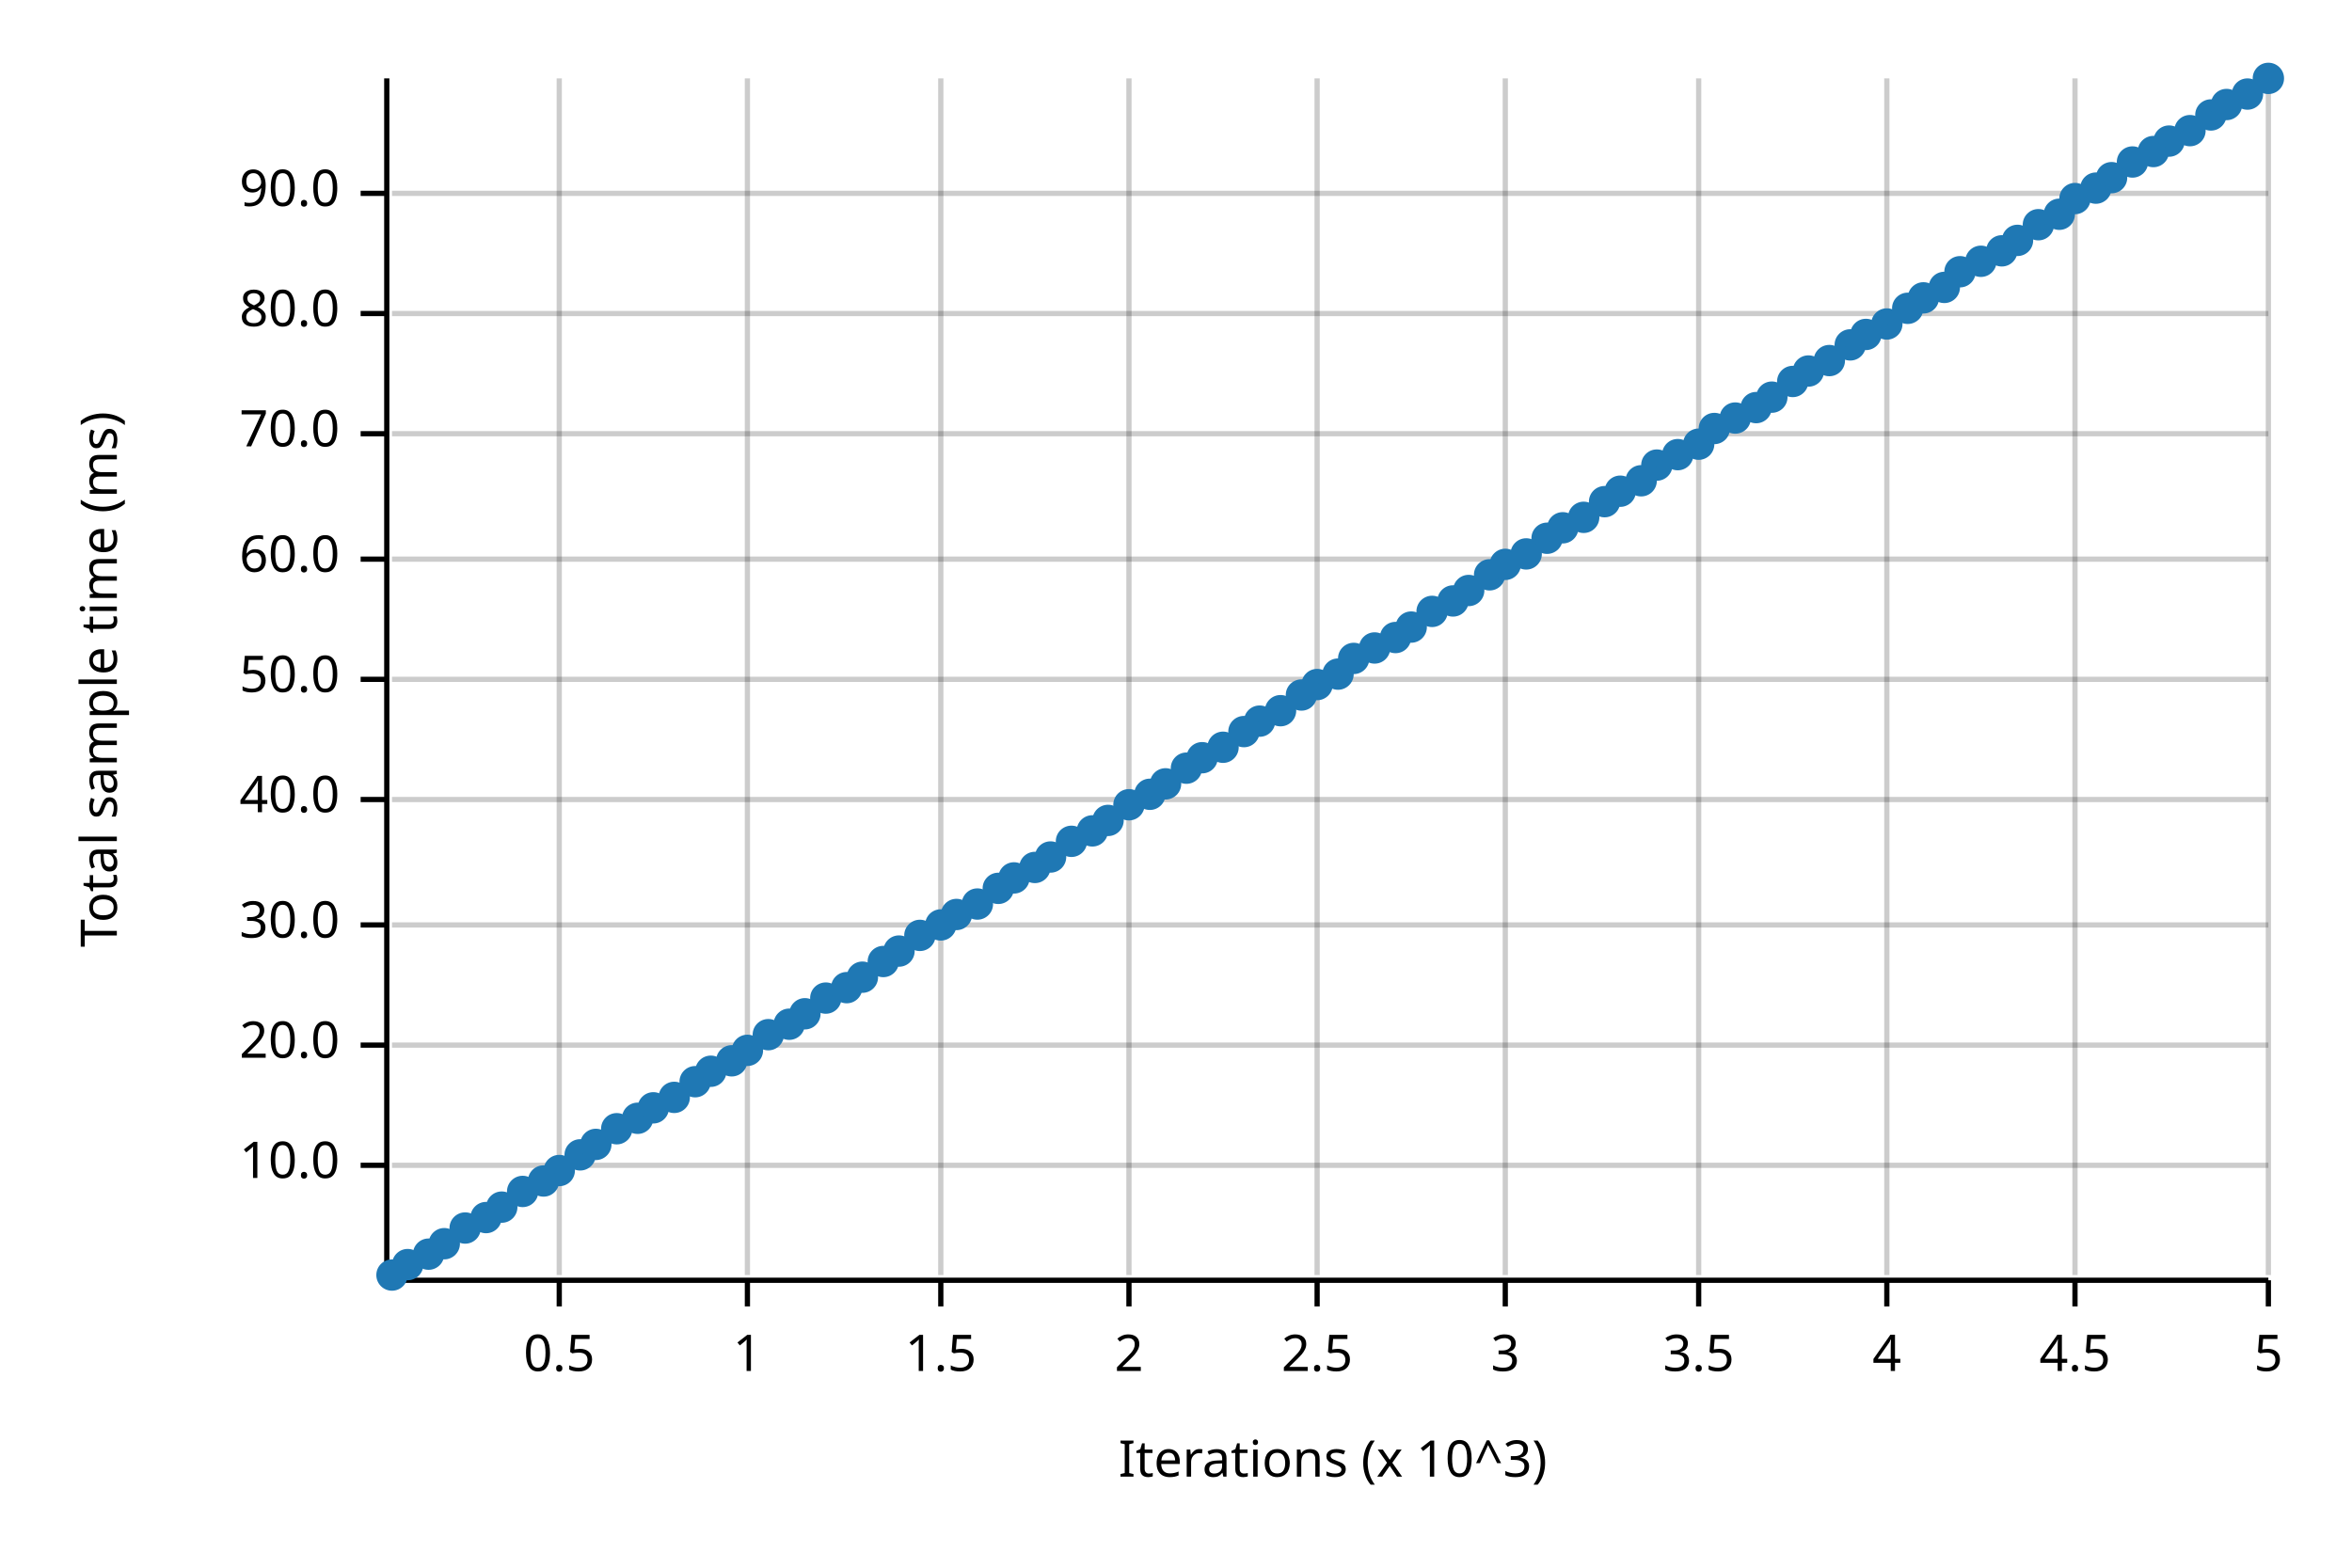
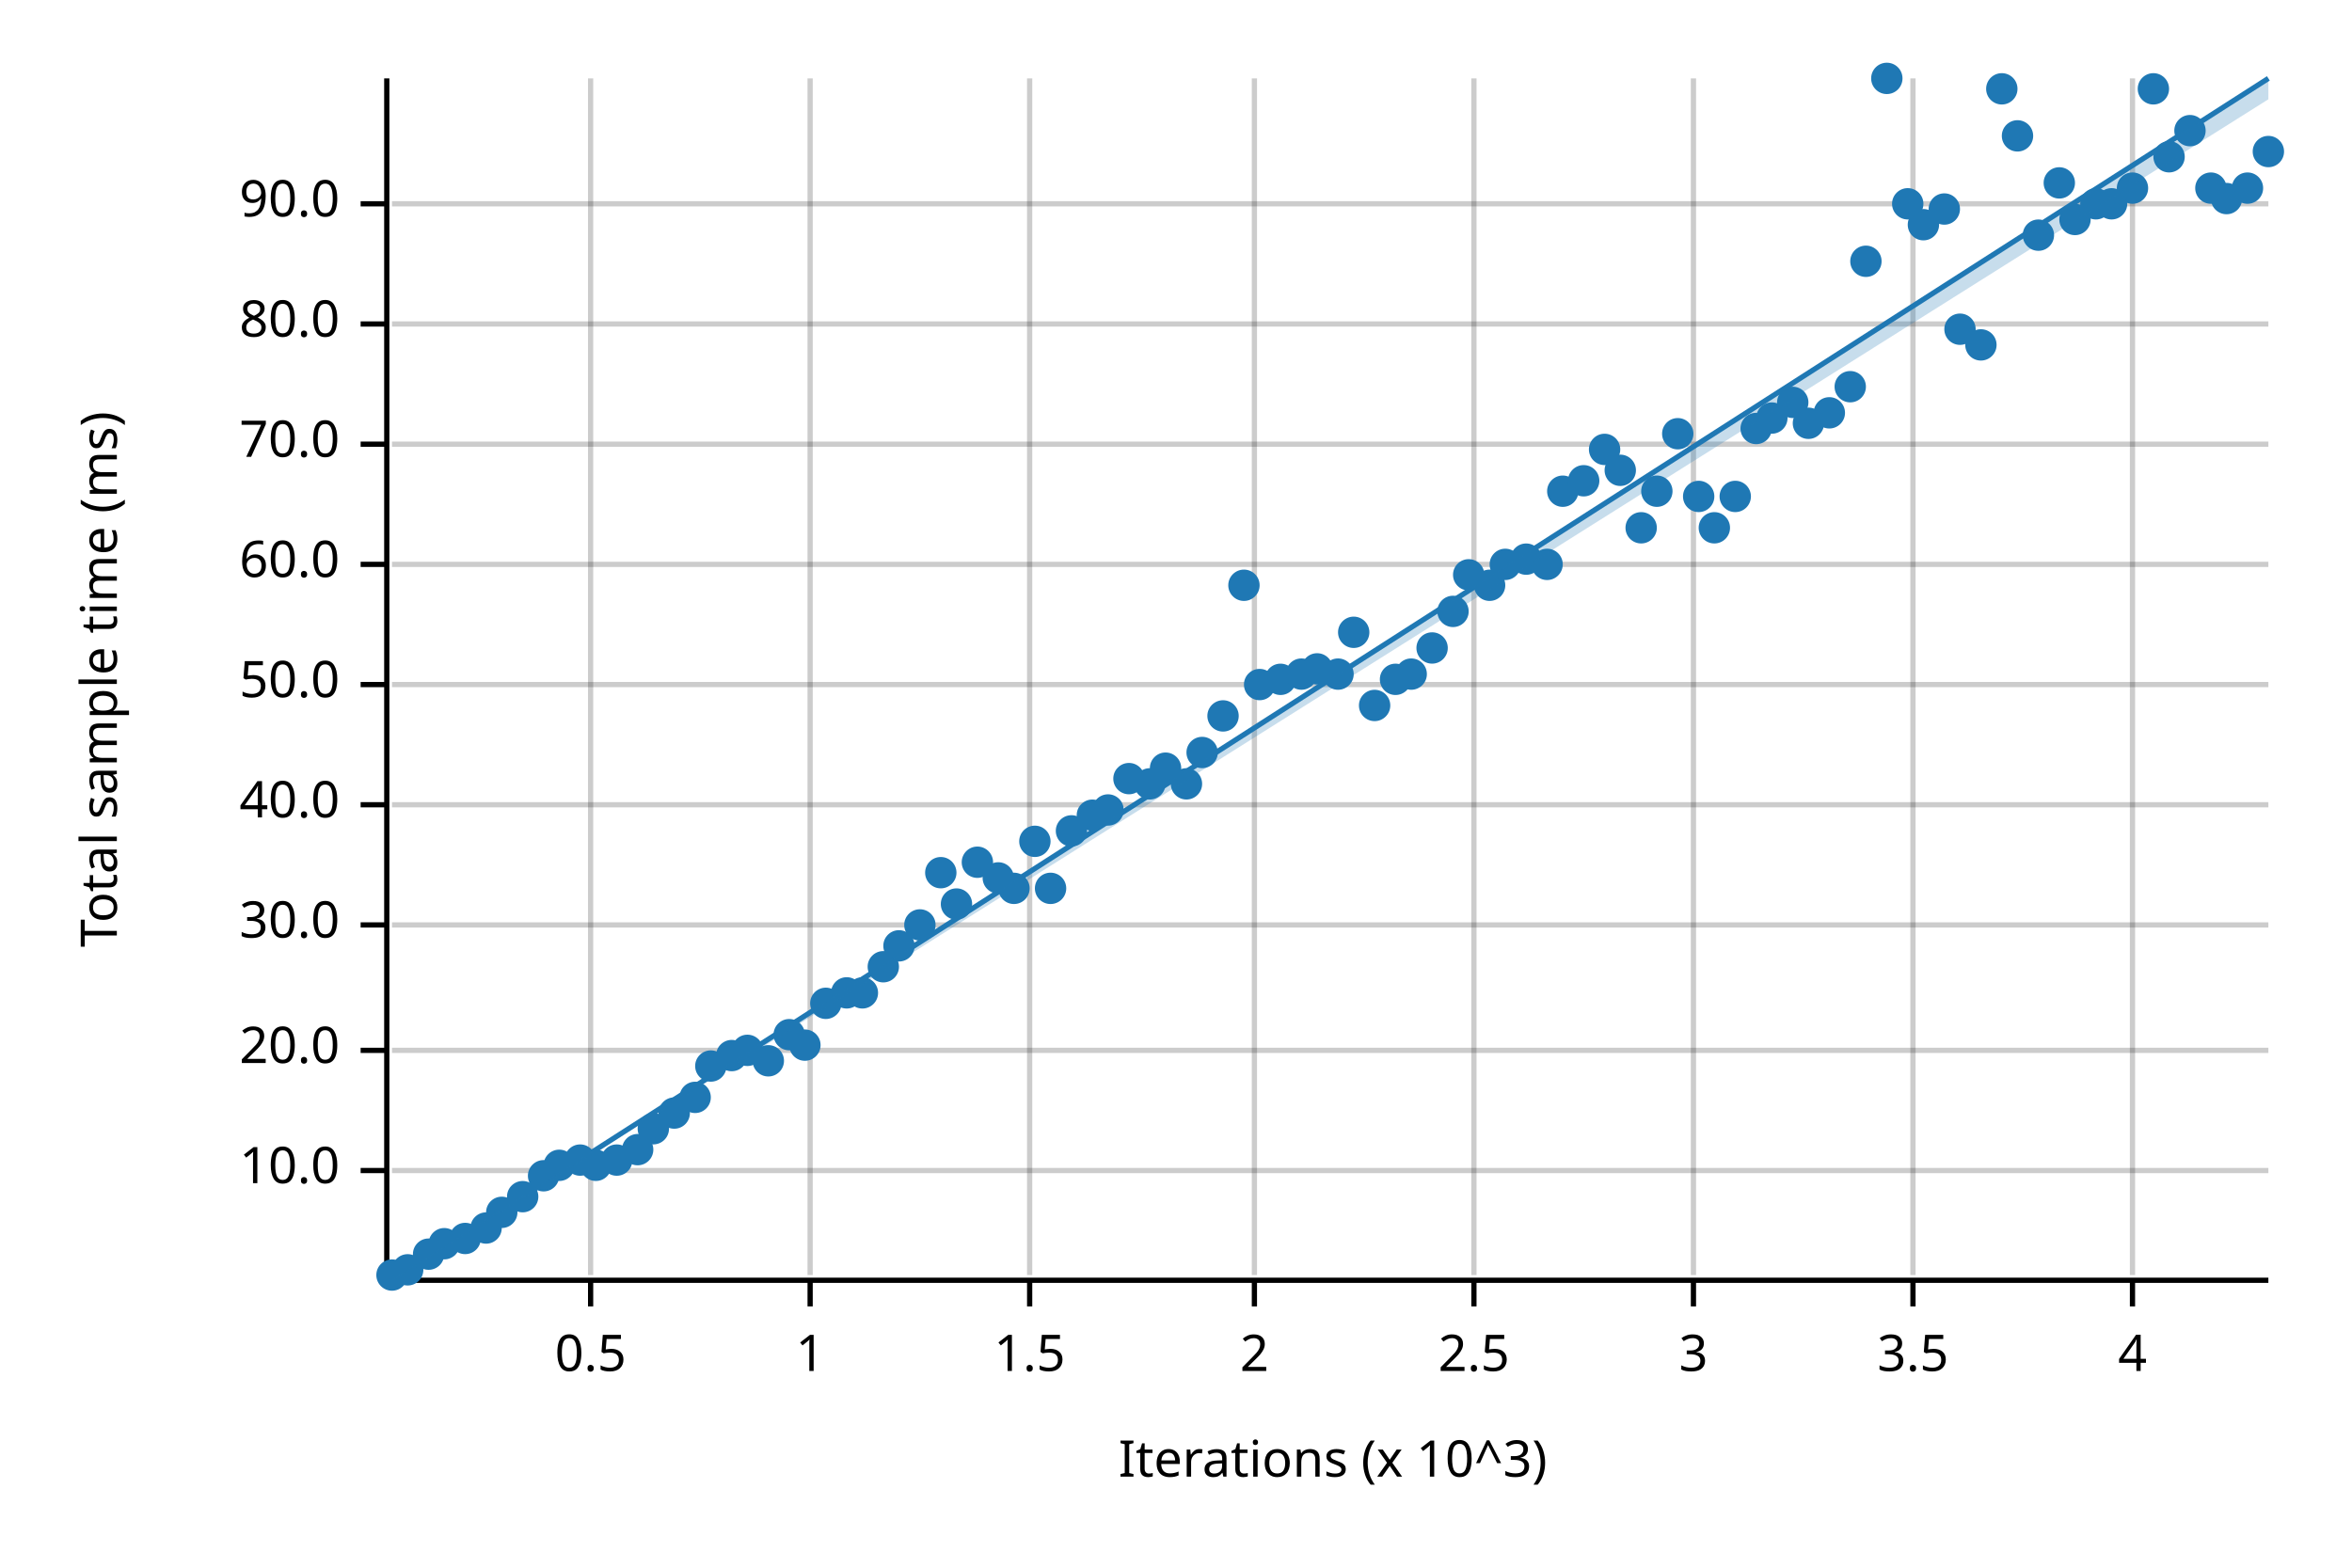
<svg xmlns="http://www.w3.org/2000/svg" width="450" height="300" viewBox="0 0 450 300">
  <text x="15" y="130" dy="0.76em" text-anchor="middle" font-family="sans-serif" font-size="9.677" opacity="1" fill="#000000" transform="rotate(270, 15, 130)">
Total sample time (ms)
</text>
  <text x="255" y="285" dy="-0.5ex" text-anchor="middle" font-family="sans-serif" font-size="9.677" opacity="1" fill="#000000">
Iterations (x 10^3)
</text>
-   <line opacity="0.2" stroke="#000000" stroke-width="1" x1="107" y1="244" x2="107" y2="15" />
-   <line opacity="0.2" stroke="#000000" stroke-width="1" x1="143" y1="244" x2="143" y2="15" />
-   <line opacity="0.2" stroke="#000000" stroke-width="1" x1="180" y1="244" x2="180" y2="15" />
-   <line opacity="0.2" stroke="#000000" stroke-width="1" x1="216" y1="244" x2="216" y2="15" />
-   <line opacity="0.2" stroke="#000000" stroke-width="1" x1="252" y1="244" x2="252" y2="15" />
-   <line opacity="0.2" stroke="#000000" stroke-width="1" x1="288" y1="244" x2="288" y2="15" />
-   <line opacity="0.2" stroke="#000000" stroke-width="1" x1="325" y1="244" x2="325" y2="15" />
-   <line opacity="0.2" stroke="#000000" stroke-width="1" x1="361" y1="244" x2="361" y2="15" />
-   <line opacity="0.2" stroke="#000000" stroke-width="1" x1="397" y1="244" x2="397" y2="15" />
-   <line opacity="0.2" stroke="#000000" stroke-width="1" x1="434" y1="244" x2="434" y2="15" />
-   <line opacity="0.2" stroke="#000000" stroke-width="1" x1="75" y1="223" x2="434" y2="223" />
-   <line opacity="0.2" stroke="#000000" stroke-width="1" x1="75" y1="200" x2="434" y2="200" />
+   <line opacity="0.2" stroke="#000000" stroke-width="1" x1="113" y1="244" x2="113" y2="15" />
+   <line opacity="0.2" stroke="#000000" stroke-width="1" x1="155" y1="244" x2="155" y2="15" />
+   <line opacity="0.2" stroke="#000000" stroke-width="1" x1="197" y1="244" x2="197" y2="15" />
+   <line opacity="0.2" stroke="#000000" stroke-width="1" x1="240" y1="244" x2="240" y2="15" />
+   <line opacity="0.2" stroke="#000000" stroke-width="1" x1="282" y1="244" x2="282" y2="15" />
+   <line opacity="0.2" stroke="#000000" stroke-width="1" x1="324" y1="244" x2="324" y2="15" />
+   <line opacity="0.2" stroke="#000000" stroke-width="1" x1="366" y1="244" x2="366" y2="15" />
+   <line opacity="0.2" stroke="#000000" stroke-width="1" x1="408" y1="244" x2="408" y2="15" />
+   <line opacity="0.2" stroke="#000000" stroke-width="1" x1="75" y1="224" x2="434" y2="224" />
+   <line opacity="0.2" stroke="#000000" stroke-width="1" x1="75" y1="201" x2="434" y2="201" />
  <line opacity="0.2" stroke="#000000" stroke-width="1" x1="75" y1="177" x2="434" y2="177" />
-   <line opacity="0.2" stroke="#000000" stroke-width="1" x1="75" y1="153" x2="434" y2="153" />
-   <line opacity="0.2" stroke="#000000" stroke-width="1" x1="75" y1="130" x2="434" y2="130" />
-   <line opacity="0.2" stroke="#000000" stroke-width="1" x1="75" y1="107" x2="434" y2="107" />
-   <line opacity="0.2" stroke="#000000" stroke-width="1" x1="75" y1="83" x2="434" y2="83" />
-   <line opacity="0.2" stroke="#000000" stroke-width="1" x1="75" y1="60" x2="434" y2="60" />
-   <line opacity="0.2" stroke="#000000" stroke-width="1" x1="75" y1="37" x2="434" y2="37" />
+   <line opacity="0.2" stroke="#000000" stroke-width="1" x1="75" y1="154" x2="434" y2="154" />
+   <line opacity="0.2" stroke="#000000" stroke-width="1" x1="75" y1="131" x2="434" y2="131" />
+   <line opacity="0.2" stroke="#000000" stroke-width="1" x1="75" y1="108" x2="434" y2="108" />
+   <line opacity="0.2" stroke="#000000" stroke-width="1" x1="75" y1="85" x2="434" y2="85" />
+   <line opacity="0.2" stroke="#000000" stroke-width="1" x1="75" y1="62" x2="434" y2="62" />
+   <line opacity="0.2" stroke="#000000" stroke-width="1" x1="75" y1="39" x2="434" y2="39" />
  <polyline fill="none" opacity="1" stroke="#000000" stroke-width="1" points="74,15 74,244 " />
-   <text x="65" y="223" dy="0.5ex" text-anchor="end" font-family="sans-serif" font-size="9.677" opacity="1" fill="#000000">
+   <text x="65" y="224" dy="0.5ex" text-anchor="end" font-family="sans-serif" font-size="9.677" opacity="1" fill="#000000">
10.0
</text>
-   <polyline fill="none" opacity="1" stroke="#000000" stroke-width="1" points="69,223 74,223 " />
-   <text x="65" y="200" dy="0.5ex" text-anchor="end" font-family="sans-serif" font-size="9.677" opacity="1" fill="#000000">
+   <polyline fill="none" opacity="1" stroke="#000000" stroke-width="1" points="69,224 74,224 " />
+   <text x="65" y="201" dy="0.5ex" text-anchor="end" font-family="sans-serif" font-size="9.677" opacity="1" fill="#000000">
20.0
</text>
-   <polyline fill="none" opacity="1" stroke="#000000" stroke-width="1" points="69,200 74,200 " />
+   <polyline fill="none" opacity="1" stroke="#000000" stroke-width="1" points="69,201 74,201 " />
  <text x="65" y="177" dy="0.5ex" text-anchor="end" font-family="sans-serif" font-size="9.677" opacity="1" fill="#000000">
30.0
</text>
  <polyline fill="none" opacity="1" stroke="#000000" stroke-width="1" points="69,177 74,177 " />
-   <text x="65" y="153" dy="0.5ex" text-anchor="end" font-family="sans-serif" font-size="9.677" opacity="1" fill="#000000">
+   <text x="65" y="154" dy="0.5ex" text-anchor="end" font-family="sans-serif" font-size="9.677" opacity="1" fill="#000000">
40.0
</text>
-   <polyline fill="none" opacity="1" stroke="#000000" stroke-width="1" points="69,153 74,153 " />
-   <text x="65" y="130" dy="0.5ex" text-anchor="end" font-family="sans-serif" font-size="9.677" opacity="1" fill="#000000">
+   <polyline fill="none" opacity="1" stroke="#000000" stroke-width="1" points="69,154 74,154 " />
+   <text x="65" y="131" dy="0.5ex" text-anchor="end" font-family="sans-serif" font-size="9.677" opacity="1" fill="#000000">
50.0
</text>
-   <polyline fill="none" opacity="1" stroke="#000000" stroke-width="1" points="69,130 74,130 " />
-   <text x="65" y="107" dy="0.5ex" text-anchor="end" font-family="sans-serif" font-size="9.677" opacity="1" fill="#000000">
+   <polyline fill="none" opacity="1" stroke="#000000" stroke-width="1" points="69,131 74,131 " />
+   <text x="65" y="108" dy="0.5ex" text-anchor="end" font-family="sans-serif" font-size="9.677" opacity="1" fill="#000000">
60.0
</text>
-   <polyline fill="none" opacity="1" stroke="#000000" stroke-width="1" points="69,107 74,107 " />
-   <text x="65" y="83" dy="0.5ex" text-anchor="end" font-family="sans-serif" font-size="9.677" opacity="1" fill="#000000">
+   <polyline fill="none" opacity="1" stroke="#000000" stroke-width="1" points="69,108 74,108 " />
+   <text x="65" y="85" dy="0.5ex" text-anchor="end" font-family="sans-serif" font-size="9.677" opacity="1" fill="#000000">
70.0
</text>
-   <polyline fill="none" opacity="1" stroke="#000000" stroke-width="1" points="69,83 74,83 " />
-   <text x="65" y="60" dy="0.5ex" text-anchor="end" font-family="sans-serif" font-size="9.677" opacity="1" fill="#000000">
+   <polyline fill="none" opacity="1" stroke="#000000" stroke-width="1" points="69,85 74,85 " />
+   <text x="65" y="62" dy="0.5ex" text-anchor="end" font-family="sans-serif" font-size="9.677" opacity="1" fill="#000000">
80.0
</text>
-   <polyline fill="none" opacity="1" stroke="#000000" stroke-width="1" points="69,60 74,60 " />
-   <text x="65" y="37" dy="0.5ex" text-anchor="end" font-family="sans-serif" font-size="9.677" opacity="1" fill="#000000">
+   <polyline fill="none" opacity="1" stroke="#000000" stroke-width="1" points="69,62 74,62 " />
+   <text x="65" y="39" dy="0.5ex" text-anchor="end" font-family="sans-serif" font-size="9.677" opacity="1" fill="#000000">
90.0
</text>
-   <polyline fill="none" opacity="1" stroke="#000000" stroke-width="1" points="69,37 74,37 " />
+   <polyline fill="none" opacity="1" stroke="#000000" stroke-width="1" points="69,39 74,39 " />
  <polyline fill="none" opacity="1" stroke="#000000" stroke-width="1" points="75,245 434,245 " />
-   <text x="107" y="255" dy="0.76em" text-anchor="middle" font-family="sans-serif" font-size="9.677" opacity="1" fill="#000000">
+   <text x="113" y="255" dy="0.76em" text-anchor="middle" font-family="sans-serif" font-size="9.677" opacity="1" fill="#000000">
0.5
</text>
-   <polyline fill="none" opacity="1" stroke="#000000" stroke-width="1" points="107,245 107,250 " />
-   <text x="143" y="255" dy="0.76em" text-anchor="middle" font-family="sans-serif" font-size="9.677" opacity="1" fill="#000000">
+   <polyline fill="none" opacity="1" stroke="#000000" stroke-width="1" points="113,245 113,250 " />
+   <text x="155" y="255" dy="0.76em" text-anchor="middle" font-family="sans-serif" font-size="9.677" opacity="1" fill="#000000">
1
</text>
-   <polyline fill="none" opacity="1" stroke="#000000" stroke-width="1" points="143,245 143,250 " />
-   <text x="180" y="255" dy="0.76em" text-anchor="middle" font-family="sans-serif" font-size="9.677" opacity="1" fill="#000000">
+   <polyline fill="none" opacity="1" stroke="#000000" stroke-width="1" points="155,245 155,250 " />
+   <text x="197" y="255" dy="0.76em" text-anchor="middle" font-family="sans-serif" font-size="9.677" opacity="1" fill="#000000">
1.5
</text>
-   <polyline fill="none" opacity="1" stroke="#000000" stroke-width="1" points="180,245 180,250 " />
-   <text x="216" y="255" dy="0.76em" text-anchor="middle" font-family="sans-serif" font-size="9.677" opacity="1" fill="#000000">
+   <polyline fill="none" opacity="1" stroke="#000000" stroke-width="1" points="197,245 197,250 " />
+   <text x="240" y="255" dy="0.76em" text-anchor="middle" font-family="sans-serif" font-size="9.677" opacity="1" fill="#000000">
2
</text>
-   <polyline fill="none" opacity="1" stroke="#000000" stroke-width="1" points="216,245 216,250 " />
-   <text x="252" y="255" dy="0.76em" text-anchor="middle" font-family="sans-serif" font-size="9.677" opacity="1" fill="#000000">
+   <polyline fill="none" opacity="1" stroke="#000000" stroke-width="1" points="240,245 240,250 " />
+   <text x="282" y="255" dy="0.76em" text-anchor="middle" font-family="sans-serif" font-size="9.677" opacity="1" fill="#000000">
2.5
</text>
-   <polyline fill="none" opacity="1" stroke="#000000" stroke-width="1" points="252,245 252,250 " />
-   <text x="288" y="255" dy="0.76em" text-anchor="middle" font-family="sans-serif" font-size="9.677" opacity="1" fill="#000000">
+   <polyline fill="none" opacity="1" stroke="#000000" stroke-width="1" points="282,245 282,250 " />
+   <text x="324" y="255" dy="0.76em" text-anchor="middle" font-family="sans-serif" font-size="9.677" opacity="1" fill="#000000">
3
</text>
-   <polyline fill="none" opacity="1" stroke="#000000" stroke-width="1" points="288,245 288,250 " />
-   <text x="325" y="255" dy="0.76em" text-anchor="middle" font-family="sans-serif" font-size="9.677" opacity="1" fill="#000000">
+   <polyline fill="none" opacity="1" stroke="#000000" stroke-width="1" points="324,245 324,250 " />
+   <text x="366" y="255" dy="0.76em" text-anchor="middle" font-family="sans-serif" font-size="9.677" opacity="1" fill="#000000">
3.5
</text>
-   <polyline fill="none" opacity="1" stroke="#000000" stroke-width="1" points="325,245 325,250 " />
-   <text x="361" y="255" dy="0.76em" text-anchor="middle" font-family="sans-serif" font-size="9.677" opacity="1" fill="#000000">
+   <polyline fill="none" opacity="1" stroke="#000000" stroke-width="1" points="366,245 366,250 " />
+   <text x="408" y="255" dy="0.76em" text-anchor="middle" font-family="sans-serif" font-size="9.677" opacity="1" fill="#000000">
4
</text>
-   <polyline fill="none" opacity="1" stroke="#000000" stroke-width="1" points="361,245 361,250 " />
-   <text x="397" y="255" dy="0.76em" text-anchor="middle" font-family="sans-serif" font-size="9.677" opacity="1" fill="#000000">
- 4.5
- </text>
-   <polyline fill="none" opacity="1" stroke="#000000" stroke-width="1" points="397,245 397,250 " />
-   <text x="434" y="255" dy="0.76em" text-anchor="middle" font-family="sans-serif" font-size="9.677" opacity="1" fill="#000000">
- 5
- </text>
-   <polyline fill="none" opacity="1" stroke="#000000" stroke-width="1" points="434,245 434,250 " />
+   <polyline fill="none" opacity="1" stroke="#000000" stroke-width="1" points="408,245 408,250 " />
  <circle cx="75" cy="244" r="3" opacity="1" fill="#1F78B4" stroke="none" stroke-width="1" />
-   <circle cx="78" cy="242" r="3" opacity="1" fill="#1F78B4" stroke="none" stroke-width="1" />
+   <circle cx="78" cy="243" r="3" opacity="1" fill="#1F78B4" stroke="none" stroke-width="1" />
  <circle cx="82" cy="240" r="3" opacity="1" fill="#1F78B4" stroke="none" stroke-width="1" />
  <circle cx="85" cy="238" r="3" opacity="1" fill="#1F78B4" stroke="none" stroke-width="1" />
-   <circle cx="89" cy="235" r="3" opacity="1" fill="#1F78B4" stroke="none" stroke-width="1" />
-   <circle cx="93" cy="233" r="3" opacity="1" fill="#1F78B4" stroke="none" stroke-width="1" />
-   <circle cx="96" cy="231" r="3" opacity="1" fill="#1F78B4" stroke="none" stroke-width="1" />
-   <circle cx="100" cy="228" r="3" opacity="1" fill="#1F78B4" stroke="none" stroke-width="1" />
-   <circle cx="104" cy="226" r="3" opacity="1" fill="#1F78B4" stroke="none" stroke-width="1" />
-   <circle cx="107" cy="224" r="3" opacity="1" fill="#1F78B4" stroke="none" stroke-width="1" />
-   <circle cx="111" cy="221" r="3" opacity="1" fill="#1F78B4" stroke="none" stroke-width="1" />
-   <circle cx="114" cy="219" r="3" opacity="1" fill="#1F78B4" stroke="none" stroke-width="1" />
-   <circle cx="118" cy="216" r="3" opacity="1" fill="#1F78B4" stroke="none" stroke-width="1" />
-   <circle cx="122" cy="214" r="3" opacity="1" fill="#1F78B4" stroke="none" stroke-width="1" />
-   <circle cx="125" cy="212" r="3" opacity="1" fill="#1F78B4" stroke="none" stroke-width="1" />
-   <circle cx="129" cy="210" r="3" opacity="1" fill="#1F78B4" stroke="none" stroke-width="1" />
-   <circle cx="133" cy="207" r="3" opacity="1" fill="#1F78B4" stroke="none" stroke-width="1" />
-   <circle cx="136" cy="205" r="3" opacity="1" fill="#1F78B4" stroke="none" stroke-width="1" />
-   <circle cx="140" cy="203" r="3" opacity="1" fill="#1F78B4" stroke="none" stroke-width="1" />
+   <circle cx="89" cy="237" r="3" opacity="1" fill="#1F78B4" stroke="none" stroke-width="1" />
+   <circle cx="93" cy="235" r="3" opacity="1" fill="#1F78B4" stroke="none" stroke-width="1" />
+   <circle cx="96" cy="232" r="3" opacity="1" fill="#1F78B4" stroke="none" stroke-width="1" />
+   <circle cx="100" cy="229" r="3" opacity="1" fill="#1F78B4" stroke="none" stroke-width="1" />
+   <circle cx="104" cy="225" r="3" opacity="1" fill="#1F78B4" stroke="none" stroke-width="1" />
+   <circle cx="107" cy="223" r="3" opacity="1" fill="#1F78B4" stroke="none" stroke-width="1" />
+   <circle cx="111" cy="222" r="3" opacity="1" fill="#1F78B4" stroke="none" stroke-width="1" />
+   <circle cx="114" cy="223" r="3" opacity="1" fill="#1F78B4" stroke="none" stroke-width="1" />
+   <circle cx="118" cy="222" r="3" opacity="1" fill="#1F78B4" stroke="none" stroke-width="1" />
+   <circle cx="122" cy="220" r="3" opacity="1" fill="#1F78B4" stroke="none" stroke-width="1" />
+   <circle cx="125" cy="216" r="3" opacity="1" fill="#1F78B4" stroke="none" stroke-width="1" />
+   <circle cx="129" cy="213" r="3" opacity="1" fill="#1F78B4" stroke="none" stroke-width="1" />
+   <circle cx="133" cy="210" r="3" opacity="1" fill="#1F78B4" stroke="none" stroke-width="1" />
+   <circle cx="136" cy="204" r="3" opacity="1" fill="#1F78B4" stroke="none" stroke-width="1" />
+   <circle cx="140" cy="202" r="3" opacity="1" fill="#1F78B4" stroke="none" stroke-width="1" />
  <circle cx="143" cy="201" r="3" opacity="1" fill="#1F78B4" stroke="none" stroke-width="1" />
-   <circle cx="147" cy="198" r="3" opacity="1" fill="#1F78B4" stroke="none" stroke-width="1" />
-   <circle cx="151" cy="196" r="3" opacity="1" fill="#1F78B4" stroke="none" stroke-width="1" />
-   <circle cx="154" cy="194" r="3" opacity="1" fill="#1F78B4" stroke="none" stroke-width="1" />
-   <circle cx="158" cy="191" r="3" opacity="1" fill="#1F78B4" stroke="none" stroke-width="1" />
-   <circle cx="162" cy="189" r="3" opacity="1" fill="#1F78B4" stroke="none" stroke-width="1" />
-   <circle cx="165" cy="187" r="3" opacity="1" fill="#1F78B4" stroke="none" stroke-width="1" />
-   <circle cx="169" cy="184" r="3" opacity="1" fill="#1F78B4" stroke="none" stroke-width="1" />
-   <circle cx="172" cy="182" r="3" opacity="1" fill="#1F78B4" stroke="none" stroke-width="1" />
-   <circle cx="176" cy="179" r="3" opacity="1" fill="#1F78B4" stroke="none" stroke-width="1" />
-   <circle cx="180" cy="177" r="3" opacity="1" fill="#1F78B4" stroke="none" stroke-width="1" />
-   <circle cx="183" cy="175" r="3" opacity="1" fill="#1F78B4" stroke="none" stroke-width="1" />
-   <circle cx="187" cy="173" r="3" opacity="1" fill="#1F78B4" stroke="none" stroke-width="1" />
-   <circle cx="191" cy="170" r="3" opacity="1" fill="#1F78B4" stroke="none" stroke-width="1" />
-   <circle cx="194" cy="168" r="3" opacity="1" fill="#1F78B4" stroke="none" stroke-width="1" />
-   <circle cx="198" cy="166" r="3" opacity="1" fill="#1F78B4" stroke="none" stroke-width="1" />
-   <circle cx="201" cy="164" r="3" opacity="1" fill="#1F78B4" stroke="none" stroke-width="1" />
-   <circle cx="205" cy="161" r="3" opacity="1" fill="#1F78B4" stroke="none" stroke-width="1" />
-   <circle cx="209" cy="159" r="3" opacity="1" fill="#1F78B4" stroke="none" stroke-width="1" />
-   <circle cx="212" cy="157" r="3" opacity="1" fill="#1F78B4" stroke="none" stroke-width="1" />
-   <circle cx="216" cy="154" r="3" opacity="1" fill="#1F78B4" stroke="none" stroke-width="1" />
-   <circle cx="220" cy="152" r="3" opacity="1" fill="#1F78B4" stroke="none" stroke-width="1" />
-   <circle cx="223" cy="150" r="3" opacity="1" fill="#1F78B4" stroke="none" stroke-width="1" />
-   <circle cx="227" cy="147" r="3" opacity="1" fill="#1F78B4" stroke="none" stroke-width="1" />
-   <circle cx="230" cy="145" r="3" opacity="1" fill="#1F78B4" stroke="none" stroke-width="1" />
-   <circle cx="234" cy="143" r="3" opacity="1" fill="#1F78B4" stroke="none" stroke-width="1" />
-   <circle cx="238" cy="140" r="3" opacity="1" fill="#1F78B4" stroke="none" stroke-width="1" />
-   <circle cx="241" cy="138" r="3" opacity="1" fill="#1F78B4" stroke="none" stroke-width="1" />
-   <circle cx="245" cy="136" r="3" opacity="1" fill="#1F78B4" stroke="none" stroke-width="1" />
-   <circle cx="249" cy="133" r="3" opacity="1" fill="#1F78B4" stroke="none" stroke-width="1" />
-   <circle cx="252" cy="131" r="3" opacity="1" fill="#1F78B4" stroke="none" stroke-width="1" />
+   <circle cx="147" cy="203" r="3" opacity="1" fill="#1F78B4" stroke="none" stroke-width="1" />
+   <circle cx="151" cy="198" r="3" opacity="1" fill="#1F78B4" stroke="none" stroke-width="1" />
+   <circle cx="154" cy="200" r="3" opacity="1" fill="#1F78B4" stroke="none" stroke-width="1" />
+   <circle cx="158" cy="192" r="3" opacity="1" fill="#1F78B4" stroke="none" stroke-width="1" />
+   <circle cx="162" cy="190" r="3" opacity="1" fill="#1F78B4" stroke="none" stroke-width="1" />
+   <circle cx="165" cy="190" r="3" opacity="1" fill="#1F78B4" stroke="none" stroke-width="1" />
+   <circle cx="169" cy="185" r="3" opacity="1" fill="#1F78B4" stroke="none" stroke-width="1" />
+   <circle cx="172" cy="181" r="3" opacity="1" fill="#1F78B4" stroke="none" stroke-width="1" />
+   <circle cx="176" cy="177" r="3" opacity="1" fill="#1F78B4" stroke="none" stroke-width="1" />
+   <circle cx="180" cy="167" r="3" opacity="1" fill="#1F78B4" stroke="none" stroke-width="1" />
+   <circle cx="183" cy="173" r="3" opacity="1" fill="#1F78B4" stroke="none" stroke-width="1" />
+   <circle cx="187" cy="165" r="3" opacity="1" fill="#1F78B4" stroke="none" stroke-width="1" />
+   <circle cx="191" cy="168" r="3" opacity="1" fill="#1F78B4" stroke="none" stroke-width="1" />
+   <circle cx="194" cy="170" r="3" opacity="1" fill="#1F78B4" stroke="none" stroke-width="1" />
+   <circle cx="198" cy="161" r="3" opacity="1" fill="#1F78B4" stroke="none" stroke-width="1" />
+   <circle cx="201" cy="170" r="3" opacity="1" fill="#1F78B4" stroke="none" stroke-width="1" />
+   <circle cx="205" cy="159" r="3" opacity="1" fill="#1F78B4" stroke="none" stroke-width="1" />
+   <circle cx="209" cy="156" r="3" opacity="1" fill="#1F78B4" stroke="none" stroke-width="1" />
+   <circle cx="212" cy="155" r="3" opacity="1" fill="#1F78B4" stroke="none" stroke-width="1" />
+   <circle cx="216" cy="149" r="3" opacity="1" fill="#1F78B4" stroke="none" stroke-width="1" />
+   <circle cx="220" cy="150" r="3" opacity="1" fill="#1F78B4" stroke="none" stroke-width="1" />
+   <circle cx="223" cy="147" r="3" opacity="1" fill="#1F78B4" stroke="none" stroke-width="1" />
+   <circle cx="227" cy="150" r="3" opacity="1" fill="#1F78B4" stroke="none" stroke-width="1" />
+   <circle cx="230" cy="144" r="3" opacity="1" fill="#1F78B4" stroke="none" stroke-width="1" />
+   <circle cx="234" cy="137" r="3" opacity="1" fill="#1F78B4" stroke="none" stroke-width="1" />
+   <circle cx="238" cy="112" r="3" opacity="1" fill="#1F78B4" stroke="none" stroke-width="1" />
+   <circle cx="241" cy="131" r="3" opacity="1" fill="#1F78B4" stroke="none" stroke-width="1" />
+   <circle cx="245" cy="130" r="3" opacity="1" fill="#1F78B4" stroke="none" stroke-width="1" />
+   <circle cx="249" cy="129" r="3" opacity="1" fill="#1F78B4" stroke="none" stroke-width="1" />
+   <circle cx="252" cy="128" r="3" opacity="1" fill="#1F78B4" stroke="none" stroke-width="1" />
  <circle cx="256" cy="129" r="3" opacity="1" fill="#1F78B4" stroke="none" stroke-width="1" />
-   <circle cx="259" cy="126" r="3" opacity="1" fill="#1F78B4" stroke="none" stroke-width="1" />
-   <circle cx="263" cy="124" r="3" opacity="1" fill="#1F78B4" stroke="none" stroke-width="1" />
-   <circle cx="267" cy="122" r="3" opacity="1" fill="#1F78B4" stroke="none" stroke-width="1" />
-   <circle cx="270" cy="120" r="3" opacity="1" fill="#1F78B4" stroke="none" stroke-width="1" />
-   <circle cx="274" cy="117" r="3" opacity="1" fill="#1F78B4" stroke="none" stroke-width="1" />
-   <circle cx="278" cy="115" r="3" opacity="1" fill="#1F78B4" stroke="none" stroke-width="1" />
-   <circle cx="281" cy="113" r="3" opacity="1" fill="#1F78B4" stroke="none" stroke-width="1" />
-   <circle cx="285" cy="110" r="3" opacity="1" fill="#1F78B4" stroke="none" stroke-width="1" />
+   <circle cx="259" cy="121" r="3" opacity="1" fill="#1F78B4" stroke="none" stroke-width="1" />
+   <circle cx="263" cy="135" r="3" opacity="1" fill="#1F78B4" stroke="none" stroke-width="1" />
+   <circle cx="267" cy="130" r="3" opacity="1" fill="#1F78B4" stroke="none" stroke-width="1" />
+   <circle cx="270" cy="129" r="3" opacity="1" fill="#1F78B4" stroke="none" stroke-width="1" />
+   <circle cx="274" cy="124" r="3" opacity="1" fill="#1F78B4" stroke="none" stroke-width="1" />
+   <circle cx="278" cy="117" r="3" opacity="1" fill="#1F78B4" stroke="none" stroke-width="1" />
+   <circle cx="281" cy="110" r="3" opacity="1" fill="#1F78B4" stroke="none" stroke-width="1" />
+   <circle cx="285" cy="112" r="3" opacity="1" fill="#1F78B4" stroke="none" stroke-width="1" />
  <circle cx="288" cy="108" r="3" opacity="1" fill="#1F78B4" stroke="none" stroke-width="1" />
-   <circle cx="292" cy="106" r="3" opacity="1" fill="#1F78B4" stroke="none" stroke-width="1" />
-   <circle cx="296" cy="103" r="3" opacity="1" fill="#1F78B4" stroke="none" stroke-width="1" />
-   <circle cx="299" cy="101" r="3" opacity="1" fill="#1F78B4" stroke="none" stroke-width="1" />
-   <circle cx="303" cy="99" r="3" opacity="1" fill="#1F78B4" stroke="none" stroke-width="1" />
-   <circle cx="307" cy="96" r="3" opacity="1" fill="#1F78B4" stroke="none" stroke-width="1" />
-   <circle cx="310" cy="94" r="3" opacity="1" fill="#1F78B4" stroke="none" stroke-width="1" />
-   <circle cx="314" cy="92" r="3" opacity="1" fill="#1F78B4" stroke="none" stroke-width="1" />
-   <circle cx="317" cy="89" r="3" opacity="1" fill="#1F78B4" stroke="none" stroke-width="1" />
-   <circle cx="321" cy="87" r="3" opacity="1" fill="#1F78B4" stroke="none" stroke-width="1" />
-   <circle cx="325" cy="85" r="3" opacity="1" fill="#1F78B4" stroke="none" stroke-width="1" />
-   <circle cx="328" cy="82" r="3" opacity="1" fill="#1F78B4" stroke="none" stroke-width="1" />
-   <circle cx="332" cy="80" r="3" opacity="1" fill="#1F78B4" stroke="none" stroke-width="1" />
-   <circle cx="336" cy="78" r="3" opacity="1" fill="#1F78B4" stroke="none" stroke-width="1" />
-   <circle cx="339" cy="76" r="3" opacity="1" fill="#1F78B4" stroke="none" stroke-width="1" />
-   <circle cx="343" cy="73" r="3" opacity="1" fill="#1F78B4" stroke="none" stroke-width="1" />
-   <circle cx="346" cy="71" r="3" opacity="1" fill="#1F78B4" stroke="none" stroke-width="1" />
-   <circle cx="350" cy="69" r="3" opacity="1" fill="#1F78B4" stroke="none" stroke-width="1" />
-   <circle cx="354" cy="66" r="3" opacity="1" fill="#1F78B4" stroke="none" stroke-width="1" />
-   <circle cx="357" cy="64" r="3" opacity="1" fill="#1F78B4" stroke="none" stroke-width="1" />
-   <circle cx="361" cy="62" r="3" opacity="1" fill="#1F78B4" stroke="none" stroke-width="1" />
-   <circle cx="365" cy="59" r="3" opacity="1" fill="#1F78B4" stroke="none" stroke-width="1" />
-   <circle cx="368" cy="57" r="3" opacity="1" fill="#1F78B4" stroke="none" stroke-width="1" />
-   <circle cx="372" cy="55" r="3" opacity="1" fill="#1F78B4" stroke="none" stroke-width="1" />
-   <circle cx="375" cy="52" r="3" opacity="1" fill="#1F78B4" stroke="none" stroke-width="1" />
-   <circle cx="379" cy="50" r="3" opacity="1" fill="#1F78B4" stroke="none" stroke-width="1" />
-   <circle cx="383" cy="48" r="3" opacity="1" fill="#1F78B4" stroke="none" stroke-width="1" />
-   <circle cx="386" cy="46" r="3" opacity="1" fill="#1F78B4" stroke="none" stroke-width="1" />
-   <circle cx="390" cy="43" r="3" opacity="1" fill="#1F78B4" stroke="none" stroke-width="1" />
-   <circle cx="394" cy="41" r="3" opacity="1" fill="#1F78B4" stroke="none" stroke-width="1" />
-   <circle cx="397" cy="38" r="3" opacity="1" fill="#1F78B4" stroke="none" stroke-width="1" />
-   <circle cx="401" cy="36" r="3" opacity="1" fill="#1F78B4" stroke="none" stroke-width="1" />
-   <circle cx="404" cy="34" r="3" opacity="1" fill="#1F78B4" stroke="none" stroke-width="1" />
-   <circle cx="408" cy="31" r="3" opacity="1" fill="#1F78B4" stroke="none" stroke-width="1" />
-   <circle cx="412" cy="29" r="3" opacity="1" fill="#1F78B4" stroke="none" stroke-width="1" />
-   <circle cx="415" cy="27" r="3" opacity="1" fill="#1F78B4" stroke="none" stroke-width="1" />
+   <circle cx="292" cy="107" r="3" opacity="1" fill="#1F78B4" stroke="none" stroke-width="1" />
+   <circle cx="296" cy="108" r="3" opacity="1" fill="#1F78B4" stroke="none" stroke-width="1" />
+   <circle cx="299" cy="94" r="3" opacity="1" fill="#1F78B4" stroke="none" stroke-width="1" />
+   <circle cx="303" cy="92" r="3" opacity="1" fill="#1F78B4" stroke="none" stroke-width="1" />
+   <circle cx="307" cy="86" r="3" opacity="1" fill="#1F78B4" stroke="none" stroke-width="1" />
+   <circle cx="310" cy="90" r="3" opacity="1" fill="#1F78B4" stroke="none" stroke-width="1" />
+   <circle cx="314" cy="101" r="3" opacity="1" fill="#1F78B4" stroke="none" stroke-width="1" />
+   <circle cx="317" cy="94" r="3" opacity="1" fill="#1F78B4" stroke="none" stroke-width="1" />
+   <circle cx="321" cy="83" r="3" opacity="1" fill="#1F78B4" stroke="none" stroke-width="1" />
+   <circle cx="325" cy="95" r="3" opacity="1" fill="#1F78B4" stroke="none" stroke-width="1" />
+   <circle cx="328" cy="101" r="3" opacity="1" fill="#1F78B4" stroke="none" stroke-width="1" />
+   <circle cx="332" cy="95" r="3" opacity="1" fill="#1F78B4" stroke="none" stroke-width="1" />
+   <circle cx="336" cy="82" r="3" opacity="1" fill="#1F78B4" stroke="none" stroke-width="1" />
+   <circle cx="339" cy="80" r="3" opacity="1" fill="#1F78B4" stroke="none" stroke-width="1" />
+   <circle cx="343" cy="77" r="3" opacity="1" fill="#1F78B4" stroke="none" stroke-width="1" />
+   <circle cx="346" cy="81" r="3" opacity="1" fill="#1F78B4" stroke="none" stroke-width="1" />
+   <circle cx="350" cy="79" r="3" opacity="1" fill="#1F78B4" stroke="none" stroke-width="1" />
+   <circle cx="354" cy="74" r="3" opacity="1" fill="#1F78B4" stroke="none" stroke-width="1" />
+   <circle cx="357" cy="50" r="3" opacity="1" fill="#1F78B4" stroke="none" stroke-width="1" />
+   <circle cx="361" cy="15" r="3" opacity="1" fill="#1F78B4" stroke="none" stroke-width="1" />
+   <circle cx="365" cy="39" r="3" opacity="1" fill="#1F78B4" stroke="none" stroke-width="1" />
+   <circle cx="368" cy="43" r="3" opacity="1" fill="#1F78B4" stroke="none" stroke-width="1" />
+   <circle cx="372" cy="40" r="3" opacity="1" fill="#1F78B4" stroke="none" stroke-width="1" />
+   <circle cx="375" cy="63" r="3" opacity="1" fill="#1F78B4" stroke="none" stroke-width="1" />
+   <circle cx="379" cy="66" r="3" opacity="1" fill="#1F78B4" stroke="none" stroke-width="1" />
+   <circle cx="383" cy="17" r="3" opacity="1" fill="#1F78B4" stroke="none" stroke-width="1" />
+   <circle cx="386" cy="26" r="3" opacity="1" fill="#1F78B4" stroke="none" stroke-width="1" />
+   <circle cx="390" cy="45" r="3" opacity="1" fill="#1F78B4" stroke="none" stroke-width="1" />
+   <circle cx="394" cy="35" r="3" opacity="1" fill="#1F78B4" stroke="none" stroke-width="1" />
+   <circle cx="397" cy="42" r="3" opacity="1" fill="#1F78B4" stroke="none" stroke-width="1" />
+   <circle cx="401" cy="39" r="3" opacity="1" fill="#1F78B4" stroke="none" stroke-width="1" />
+   <circle cx="404" cy="39" r="3" opacity="1" fill="#1F78B4" stroke="none" stroke-width="1" />
+   <circle cx="408" cy="36" r="3" opacity="1" fill="#1F78B4" stroke="none" stroke-width="1" />
+   <circle cx="412" cy="17" r="3" opacity="1" fill="#1F78B4" stroke="none" stroke-width="1" />
+   <circle cx="415" cy="30" r="3" opacity="1" fill="#1F78B4" stroke="none" stroke-width="1" />
  <circle cx="419" cy="25" r="3" opacity="1" fill="#1F78B4" stroke="none" stroke-width="1" />
-   <circle cx="423" cy="22" r="3" opacity="1" fill="#1F78B4" stroke="none" stroke-width="1" />
-   <circle cx="426" cy="20" r="3" opacity="1" fill="#1F78B4" stroke="none" stroke-width="1" />
-   <circle cx="430" cy="18" r="3" opacity="1" fill="#1F78B4" stroke="none" stroke-width="1" />
-   <circle cx="434" cy="15" r="3" opacity="1" fill="#1F78B4" stroke="none" stroke-width="1" />
+   <circle cx="423" cy="36" r="3" opacity="1" fill="#1F78B4" stroke="none" stroke-width="1" />
+   <circle cx="426" cy="38" r="3" opacity="1" fill="#1F78B4" stroke="none" stroke-width="1" />
+   <circle cx="430" cy="36" r="3" opacity="1" fill="#1F78B4" stroke="none" stroke-width="1" />
+   <circle cx="434" cy="29" r="3" opacity="1" fill="#1F78B4" stroke="none" stroke-width="1" />
  <polyline fill="none" opacity="1" stroke="#1F78B4" stroke-width="1" points="75,245 434,15 " />
-   <polygon opacity="0.25" fill="#1F78B4" points="75,245 434,15 434,15 " />
+   <polygon opacity="0.25" fill="#1F78B4" points="75,245 434,19 434,15 " />
</svg>
